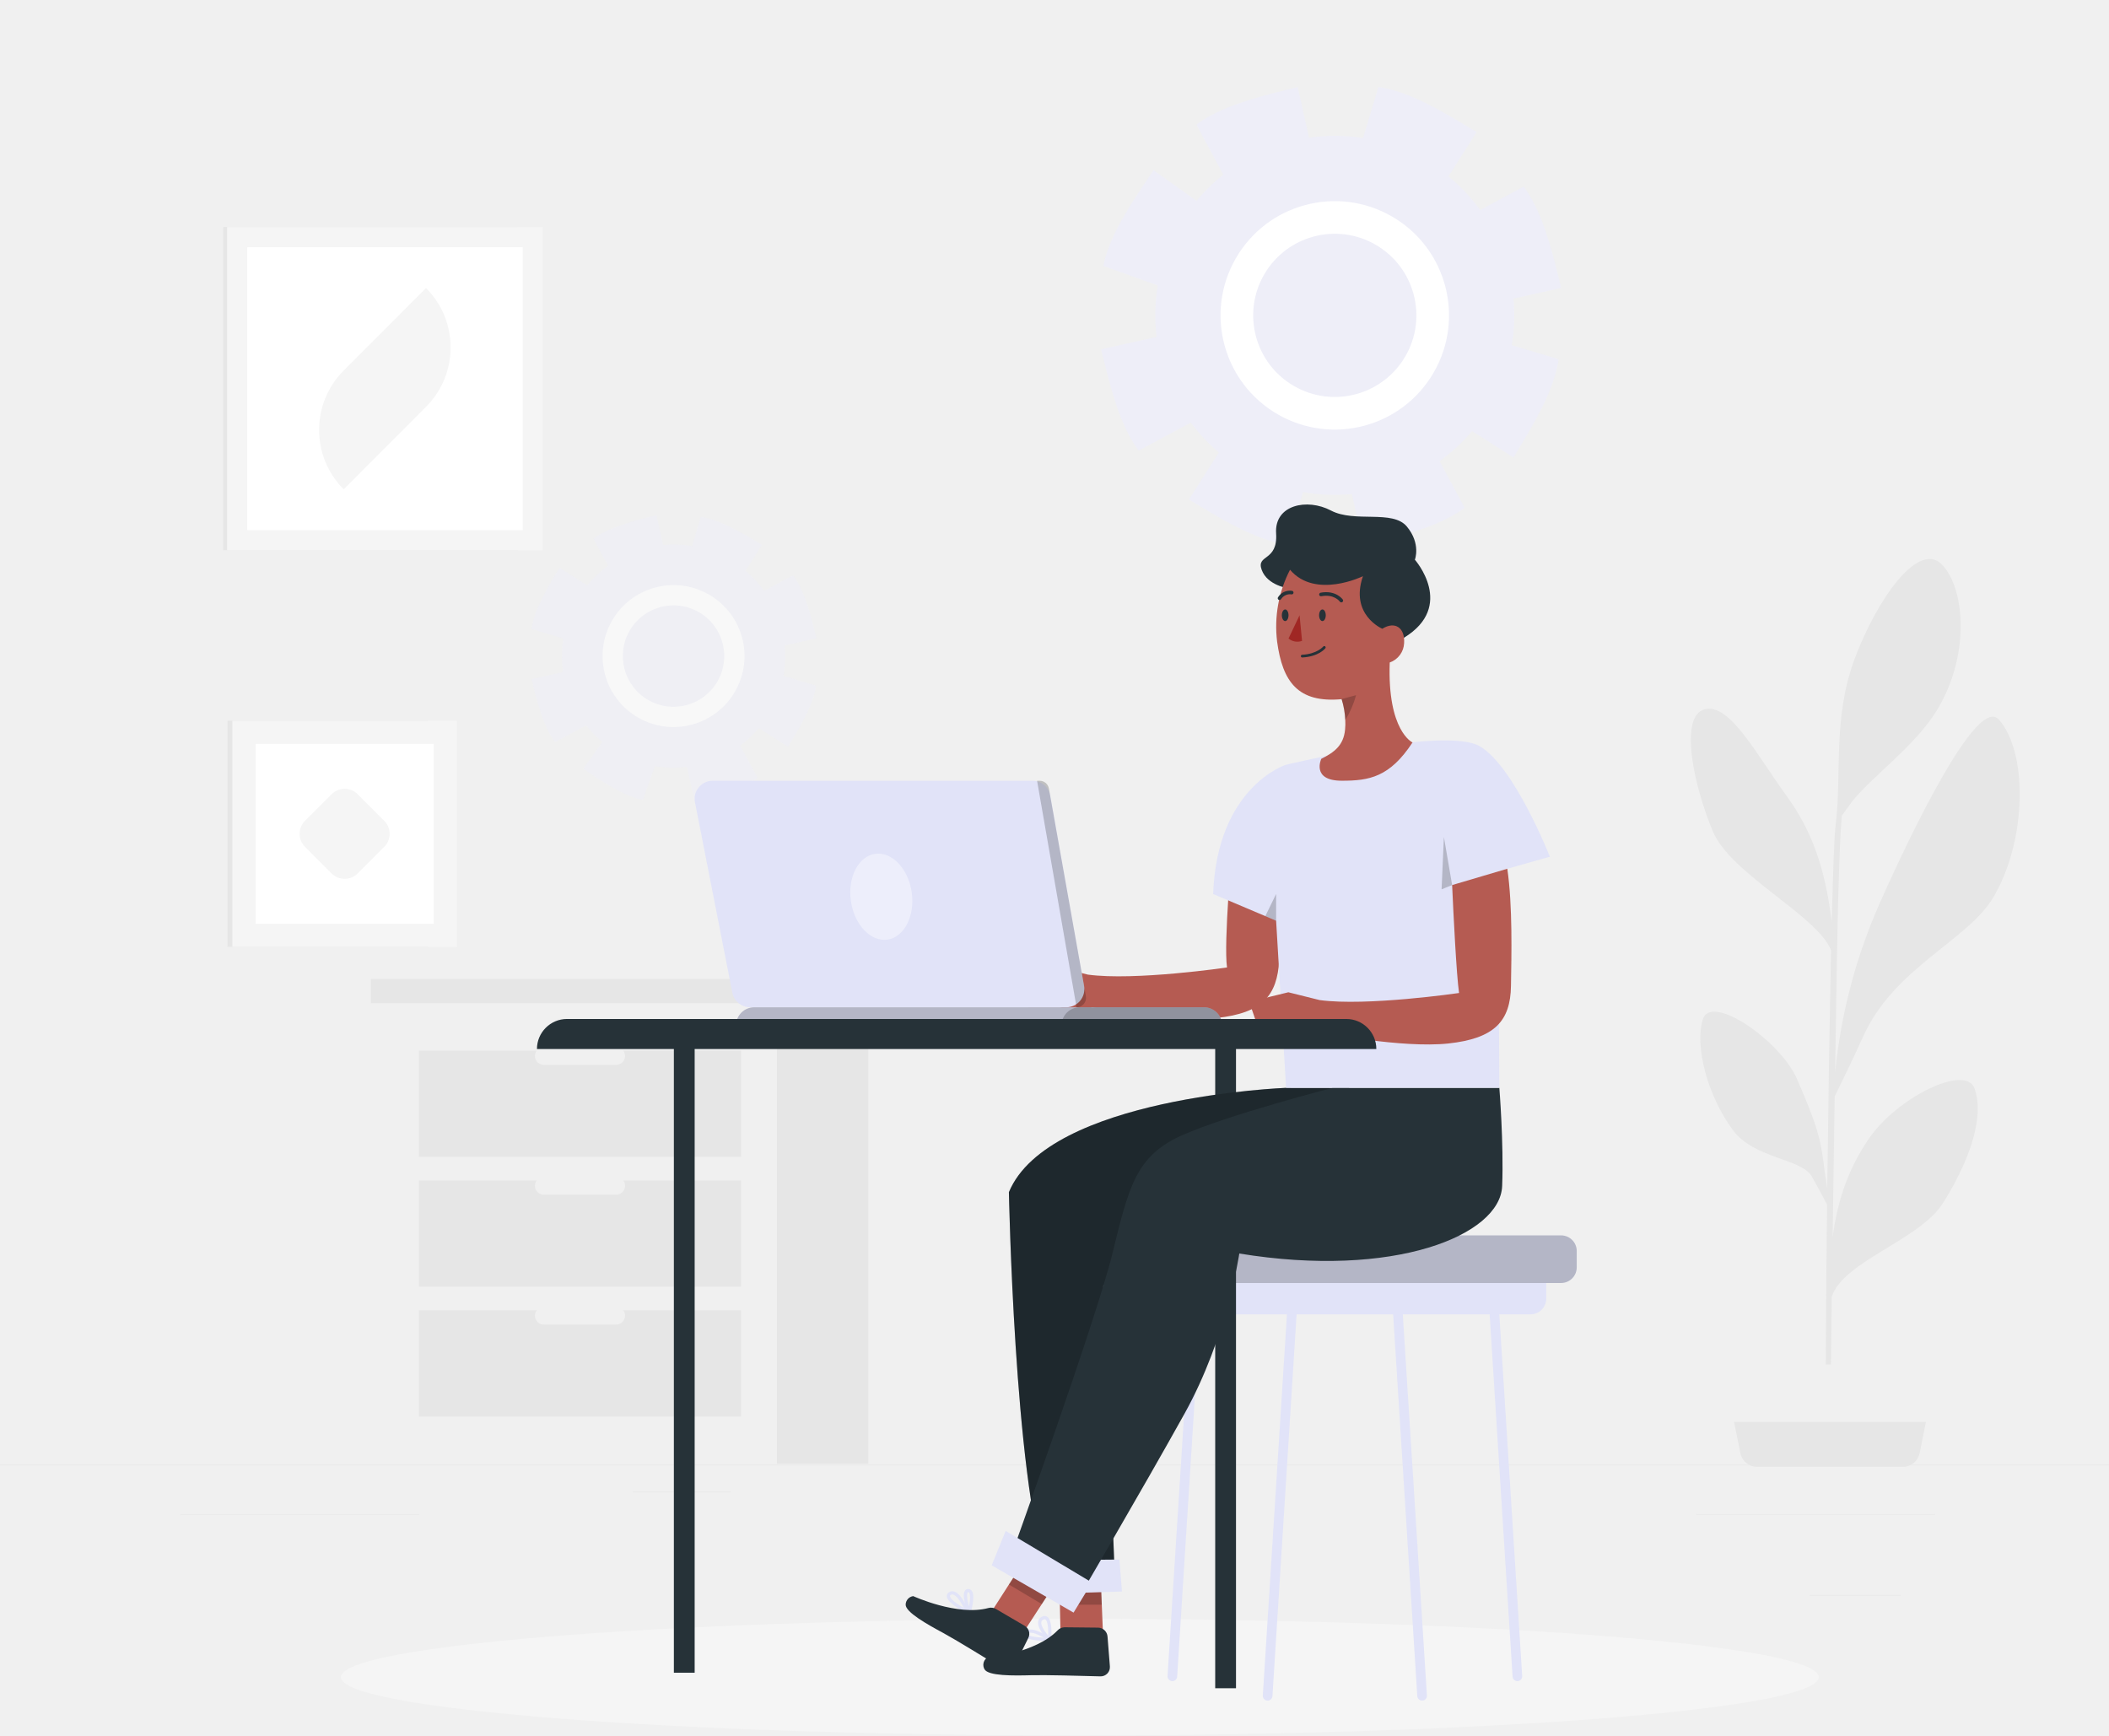
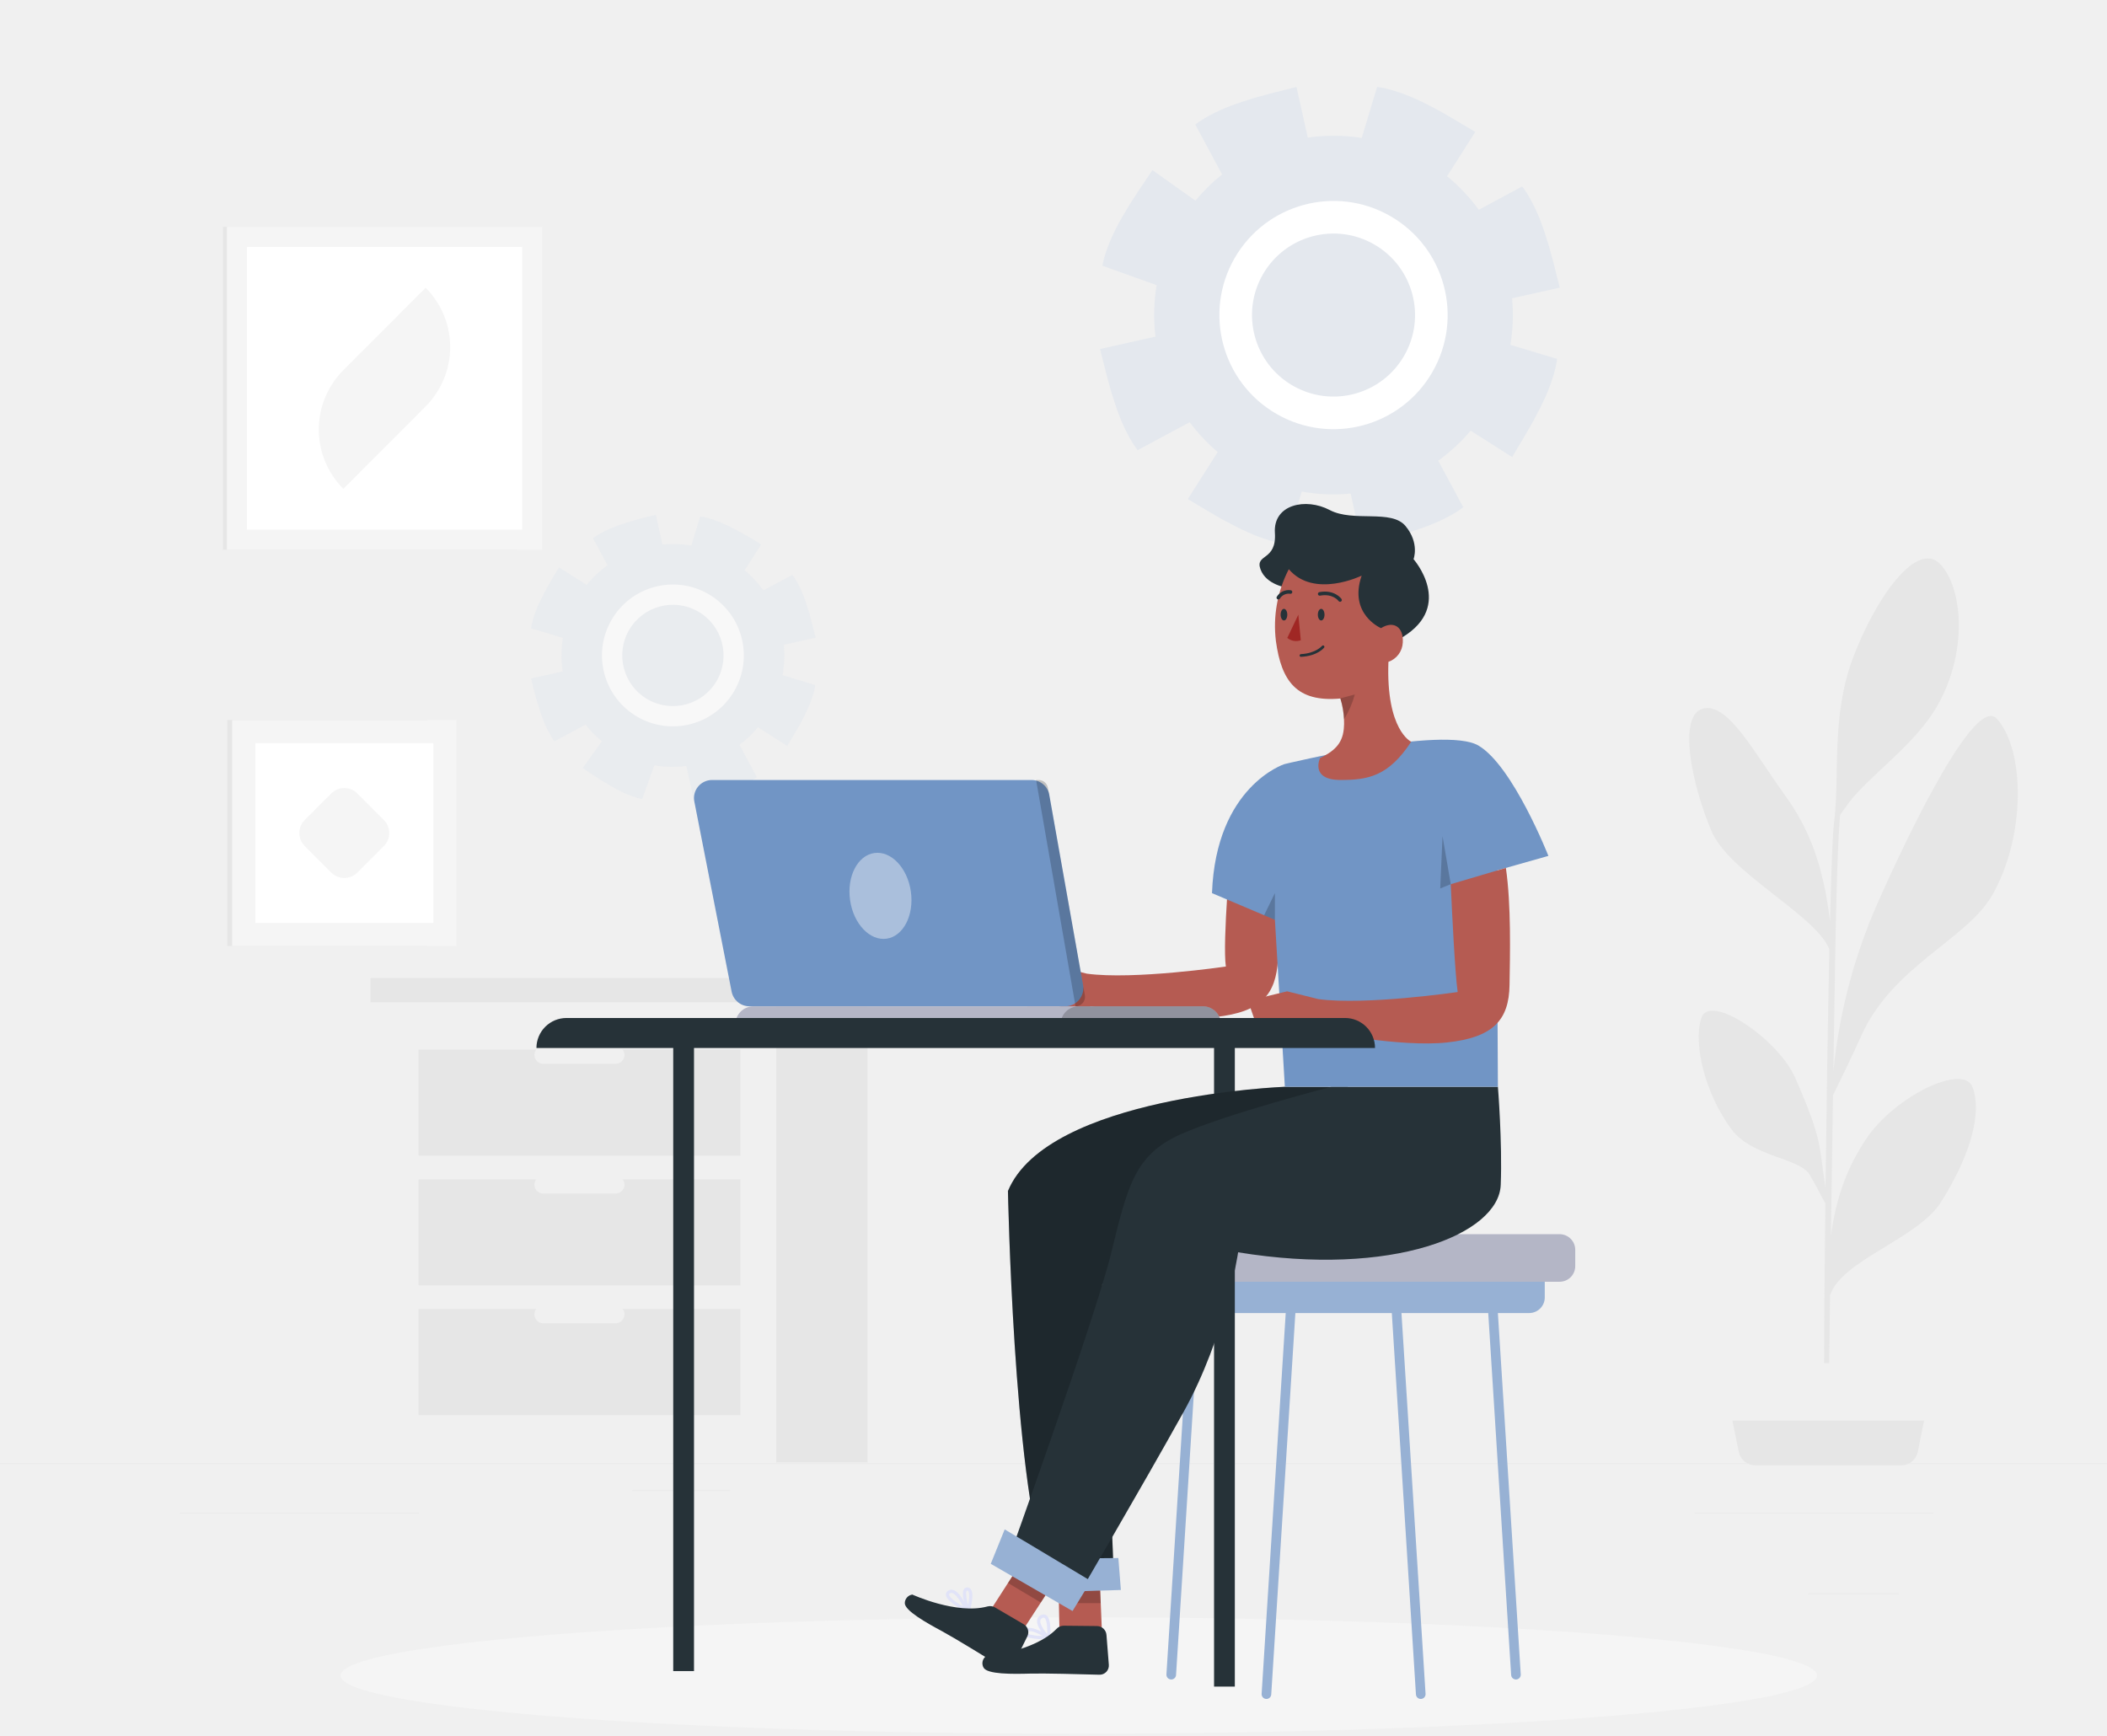
- <svg xmlns="http://www.w3.org/2000/svg" width="618" height="508.571" viewBox="0 0 618 508.571">
-   <g id="그룹_265" data-name="그룹 265" transform="translate(-2200 -3185)">
-     <g id="그룹_238" data-name="그룹 238" transform="translate(2565.915 3185) rotate(30)">
-       <g id="그룹_9" data-name="그룹 9" transform="translate(0 0)">
-         <path id="합치기_1" data-name="합치기 1" d="M58.023,135.54l.7-16.337a52.19,52.19,0,0,1-11.5-3.458l-9.112,14.727s-5.8-2-14.229-10.015c0,0-1.152-.78-10.17-10.17L25.985,99.017a52.484,52.484,0,0,1-7.247-13.235L2.107,88.791S-.291,83.144.029,71.516c0,0-.191-1.377.752-14.362l15.4,1.467a52.25,52.25,0,0,1,2.95-10.57L5,39.309s2-5.8,10.015-14.229c0,0,.778-1.15,10.169-10.169L35.481,26.12a52.519,52.519,0,0,1,13.761-7.83L45.663,3.1S51.177.4,62.807.117c0,0,1.365-.263,14.381,0l-.656,15.392A52.207,52.207,0,0,1,89.5,19.387L97.1,7.1s5.8,2,14.228,10.015c0,0,1.152.78,10.17,10.169l-10.559,9.7a52.467,52.467,0,0,1,6.405,12.072l13.92-3.278s2.692,5.514,2.98,17.144c0,0,.263,1.363,0,14.381l-14.411-.614a52.24,52.24,0,0,1-3.828,12.377l13.171,8.15s-2,5.8-10.015,14.229c0,0-.778,1.152-10.169,10.169L98.579,110.265a52.443,52.443,0,0,1-12.712,6.668l3.68,15.627s-5.512,2.691-17.142,2.98a44.01,44.01,0,0,1-4.868.117C65.406,135.657,62.362,135.628,58.023,135.54Z" transform="translate(0 0)" fill="#eeeef8" />
-         <g id="그룹_4" data-name="그룹 4" transform="translate(34.575 33.955)">
-           <circle id="타원_3" data-name="타원 3" cx="33.473" cy="33.473" r="33.473" fill="#fff" />
-           <circle id="타원_4" data-name="타원 4" cx="23.909" cy="23.909" r="23.909" transform="translate(9.564 9.564)" fill="#eeeef8" />
-         </g>
-       </g>
-     </g>
-     <g id="그룹_239" data-name="그룹 239" transform="translate(2339.939 3392.933) rotate(-60)" opacity="0.54">
-       <g id="그룹_9-2" data-name="그룹 9" transform="translate(0 0)">
-         <path id="합치기_1-2" data-name="합치기 1" d="M36.056,84.226l.432-10.152a32.431,32.431,0,0,1-7.143-2.149l-5.662,9.152s-3.606-1.241-8.842-6.224a87.973,87.973,0,0,1-6.32-6.32l7.627-7a32.614,32.614,0,0,1-4.5-8.224L1.309,55.175S-.181,51.667.018,44.441a87.972,87.972,0,0,1,.467-8.925l9.569.911a32.469,32.469,0,0,1,1.833-6.568L3.11,24.427s1.24-3.6,6.224-8.842a87.913,87.913,0,0,1,6.319-6.319l6.4,6.965A32.636,32.636,0,0,1,30.6,11.366L28.376,1.924S31.8.251,39.029.073a87.787,87.787,0,0,1,8.936,0l-.408,9.565a32.442,32.442,0,0,1,8.057,2.409L60.34,4.41s3.6,1.241,8.841,6.224a87.994,87.994,0,0,1,6.32,6.319L68.94,22.978a32.6,32.6,0,0,1,3.98,7.5l8.65-2.037s1.673,3.426,1.852,10.653a87.755,87.755,0,0,1,0,8.936l-8.955-.382a32.463,32.463,0,0,1-2.379,7.691l8.184,5.064s-1.24,3.6-6.224,8.842c0,0-.484.716-6.319,6.319L61.258,68.52a32.589,32.589,0,0,1-7.9,4.144l2.287,9.711s-3.425,1.672-10.652,1.852a27.346,27.346,0,0,1-3.025.073C40.644,84.3,38.753,84.28,36.056,84.226Z" transform="translate(0 0)" fill="#eeeef8" />
-         <g id="그룹_4-2" data-name="그룹 4" transform="translate(21.485 21.1)">
-           <circle id="타원_3-2" data-name="타원 3" cx="20.8" cy="20.8" r="20.8" fill="#fff" />
-           <circle id="타원_4-2" data-name="타원 4" cx="14.857" cy="14.857" r="14.857" transform="translate(5.943 5.943)" fill="#eeeef8" />
-         </g>
-       </g>
-     </g>
-     <g id="freepik--background-complete--inject-1--inject-82" transform="translate(2200 3209.503)">
-       <rect id="사각형_184" data-name="사각형 184" width="618" height="0.309" transform="translate(0 404.666)" fill="#ebebeb" />
-       <rect id="사각형_185" data-name="사각형 185" width="28.65" height="0.309" transform="translate(185.449 412.552)" fill="#ebebeb" />
-       <rect id="사각형_186" data-name="사각형 186" width="70.044" height="0.309" transform="translate(496.996 419.177)" fill="#ebebeb" />
-       <rect id="사각형_187" data-name="사각형 187" width="70.044" height="0.309" transform="translate(52.802 419.177)" fill="#ebebeb" />
-       <rect id="사각형_188" data-name="사각형 188" width="26.698" height="0.309" transform="translate(530.293 442.871)" fill="#ebebeb" />
-       <path id="패스_641" data-name="패스 641" d="M484.018,322.927c-2.583-7.416-22.965,2.67-31.184,14.943-5.5,8.17-8.862,16.908-10.419,28.626.185-13.4.4-27.748.606-41.307,1.669-3.374,5.475-11.186,8.232-17.3,9.146-20.616,30.9-28.28,38.415-41.307,9.888-17.057,9.789-42.63,1.409-51.85-7.231-8.071-31.419,46.165-34.138,52.221a161.569,161.569,0,0,0-13.806,51.294c.185-12.743.383-24.436.544-33.508.507-29.429,1.149-38.9,1.434-41.8,1.014-1.434,2.2-3.09,2.88-3.98,5.834-7.515,18.787-16.464,25.264-27.39,9.455-15.957,7.923-35.053,1.3-42.111-6.934-7.416-19.2,10.135-25.7,27.538s-3.708,34.077-5.55,48.538c-.383,2.88-.779,13.6-1.149,28.552-1.978-16.068-5.908-26.846-13.188-36.882-8.973-12.36-16.711-27.377-24.09-25.437s-3.411,21.84,2.472,35.844c5.2,12.434,30.9,24.831,34.608,34.83-.433,20.246-.841,45.942-1.125,69.8-2.015-12.36-.63-13.4-8.924-32.26-4.944-11.235-25.14-25.091-27.538-17.366s1.236,22.248,8.874,32.544c6.18,8.244,19.776,8.232,22.977,13.349.729,1.236,3.164,5.735,4.561,8.392-.334,29.157-.482,54.9-.309,63.691l1.323.087c-.062-2.262.1-17.106.358-36.746,3.312-10.432,25.647-16.538,32.544-27.4C481.929,345.089,487.108,331.827,484.018,322.927Z" transform="translate(94.603 -28.401)" fill="#e6e6e6" />
-       <path id="패스_642" data-name="패스 642" d="M460.826,386.558h-42.84a4.944,4.944,0,0,1-4.783-3.943L410.15,367.61h58.586L465.7,382.615A4.944,4.944,0,0,1,460.826,386.558Z" transform="translate(96.795 18.776)" fill="#e6e6e6" />
-       <path id="패스_643" data-name="패스 643" d="M470.951,375.527H409.917a2.867,2.867,0,0,1-2.868-2.546l-1.236-11.124a2.88,2.88,0,0,1,2.472-3.177h63.876a2.868,2.868,0,0,1,2.892,2.855,3.013,3.013,0,0,1,0,.334l-1.236,11.124a2.843,2.843,0,0,1-2.868,2.534Z" transform="translate(95.768 16.668)" fill="#f0f0f0" />
-       <rect id="사각형_189" data-name="사각형 189" width="86.273" height="94.727" transform="translate(65.397 42.036)" fill="#e6e6e6" />
-       <rect id="사각형_190" data-name="사각형 190" width="92.502" height="94.727" transform="translate(66.546 42.036)" fill="#f5f5f5" />
-       <rect id="사각형_191" data-name="사각형 191" width="80.711" height="82.923" transform="translate(72.442 47.932)" fill="#fff" />
-       <path id="패스_644" data-name="패스 644" d="M82.856,162.452h0a24.621,24.621,0,0,1,0-34.806h0l24.127-24.176h0a24.621,24.621,0,0,1,0,34.806Z" transform="translate(17.854 -43.561)" fill="#f5f5f5" />
-       <rect id="사각형_192" data-name="사각형 192" width="58.722" height="66.274" transform="translate(66.67 186.71)" fill="#e6e6e6" />
-       <rect id="사각형_193" data-name="사각형 193" width="65.78" height="66.274" transform="translate(68.104 186.71)" fill="#f5f5f5" />
-       <rect id="사각형_194" data-name="사각형 194" width="52.209" height="52.715" transform="translate(74.902 193.496)" fill="#fff" />
-       <rect id="사각형_195" data-name="사각형 195" width="21.815" height="21.815" rx="5.4" transform="translate(85.559 219.852) rotate(-45)" fill="#f5f5f5" />
-     </g>
-     <rect id="사각형_196" data-name="사각형 196" width="26.759" height="134.984" transform="translate(2427.684 3479.001)" fill="#e6e6e6" />
-     <rect id="사각형_197" data-name="사각형 197" width="115.455" height="134.984" transform="translate(2312.229 3479.013)" fill="#f0f0f0" />
-     <rect id="사각형_198" data-name="사각형 198" width="94.418" height="31.11" transform="translate(2322.747 3530.938)" fill="#e6e6e6" />
-     <rect id="사각형_199" data-name="사각형 199" width="94.418" height="31.11" transform="translate(2322.747 3568.994)" fill="#e6e6e6" />
-     <path id="패스_645" data-name="패스 645" d="M129.416,319.436h21.21a2.633,2.633,0,0,0,2.608-2.608h0a2.62,2.62,0,0,0-2.608-2.608h-21.21a2.608,2.608,0,0,0-2.6,2.608h0a2.608,2.608,0,0,0,2.6,2.608Z" transform="translate(2229.929 3215.679)" fill="#f0f0f0" />
-     <rect id="사각형_200" data-name="사각형 200" width="94.418" height="31.11" transform="translate(2322.747 3492.894)" fill="#e6e6e6" />
-     <path id="패스_646" data-name="패스 646" d="M129.416,288.646h21.21a2.62,2.62,0,0,0,2.608-2.608h0a2.633,2.633,0,0,0-2.608-2.608h-21.21a2.608,2.608,0,0,0-2.6,2.608h0A2.608,2.608,0,0,0,129.416,288.646Z" transform="translate(2229.929 3208.413)" fill="#f0f0f0" />
-     <path id="패스_647" data-name="패스 647" d="M129.416,350.226h21.21a2.62,2.62,0,0,0,2.608-2.62h0a2.608,2.608,0,0,0-2.608-2.6h-21.21a2.6,2.6,0,0,0-2.6,2.6h0A2.608,2.608,0,0,0,129.416,350.226Z" transform="translate(2229.929 3222.946)" fill="#f0f0f0" />
-     <rect id="사각형_201" data-name="사각형 201" width="119.027" height="7.095" transform="translate(2308.657 3471.906)" fill="#e6e6e6" />
-     <rect id="사각형_202" data-name="사각형 202" width="30.492" height="7.095" transform="translate(2427.684 3471.918)" fill="#e0e0e0" />
-     <g id="freepik--Shadow--inject-82" transform="translate(2299.906 3659.407)">
-       <ellipse id="타원_152" data-name="타원 152" cx="216.51" cy="17.082" rx="216.51" ry="17.082" fill="#f5f5f5" />
-     </g>
-     <rect id="사각형_203" data-name="사각형 203" width="6.093" height="190.431" transform="translate(2403.557 3675.191) rotate(180)" fill="#263238" />
-     <path id="패스_662" data-name="패스 662" d="M4.586,0H105.221V13.954H4.586A4.586,4.586,0,0,1,0,9.369V4.586A4.586,4.586,0,0,1,4.586,0Z" transform="translate(2653.093 3570.168) rotate(180)" fill="#e1e3f8" />
-     <line id="선_111" data-name="선 111" x1="7.292" y1="115.257" transform="translate(2637.346 3560.985)" fill="none" stroke="#e1e3f8" stroke-linecap="round" stroke-linejoin="round" stroke-width="2.826" />
-     <line id="선_112" data-name="선 112" x1="7.292" y1="115.257" transform="translate(2609.425 3566.695)" fill="none" stroke="#e1e3f8" stroke-linecap="round" stroke-linejoin="round" stroke-width="2.826" />
-     <line id="선_113" data-name="선 113" y1="115.257" x2="7.292" transform="translate(2543.534 3560.985)" fill="none" stroke="#e1e3f8" stroke-linecap="round" stroke-linejoin="round" stroke-width="2.826" />
-     <line id="선_114" data-name="선 114" y1="115.257" x2="7.292" transform="translate(2571.455 3566.695)" fill="none" stroke="#e1e3f8" stroke-linecap="round" stroke-linejoin="round" stroke-width="2.826" />
-     <path id="패스_663" data-name="패스 663" d="M4.586,0H105.221V13.954H4.586A4.586,4.586,0,0,1,0,9.369V4.586A4.586,4.586,0,0,1,4.586,0Z" transform="translate(2662.029 3560.985) rotate(180)" fill="#e1e3f8" />
-     <path id="패스_664" data-name="패스 664" d="M4.586,0H105.221V13.954H4.586A4.586,4.586,0,0,1,0,9.369V4.586A4.586,4.586,0,0,1,4.586,0Z" transform="translate(2662.029 3560.985) rotate(180)" opacity="0.2" />
-     <rect id="사각형_204" data-name="사각형 204" width="6.093" height="190.431" transform="translate(2562.185 3679.74) rotate(180)" fill="#263238" />
-     <path id="패스_665" data-name="패스 665" d="M320.408,293.1s-69.649,2.62-81.218,30.579c0,0,1.607,83.269,10.926,110.6l19.937-2.262-3.189-80.946,72.046-57.944Z" transform="translate(2256.449 3210.695)" fill="#263238" />
-     <path id="패스_666" data-name="패스 666" d="M320.408,293.1s-69.649,2.62-81.218,30.579c0,0,1.607,83.269,10.926,110.6l19.937-2.262-3.189-80.946,72.046-57.944Z" transform="translate(2256.449 3210.695)" opacity="0.2" />
-     <path id="패스_667" data-name="패스 667" d="M263.923,425.175H251.477l-.173-8.294-.124-6.5,12.162.742.235,5.76Z" transform="translate(2259.278 3238.373)" fill="#b55b52" />
-     <path id="패스_668" data-name="패스 668" d="M263.577,416.881H251.3l-.124-6.5,12.162.742Z" transform="translate(2259.278 3238.373)" opacity="0.2" />
-     <path id="패스_669" data-name="패스 669" d="M272.006,414.309l-26.648.8-4.857-9.888,30.764-.284Z" transform="translate(2256.758 3237.089)" fill="#e1e3f8" />
-     <path id="패스_670" data-name="패스 670" d="M249.4,425.09s.643-7.3-1.9-6.291S247.791,423.545,249.4,425.09Z" transform="translate(2258.168 3240.337)" fill="none" stroke="#e1e3f8" stroke-miterlimit="10" stroke-width="0.942" />
-     <path id="패스_671" data-name="패스 671" d="M250.183,424.335s-5.475-3.832-6.872-1.879S250.183,424.335,250.183,424.335Z" transform="translate(2257.384 3241.092)" fill="none" stroke="#e1e3f8" stroke-miterlimit="10" stroke-width="0.942" />
-     <path id="패스_672" data-name="패스 672" d="M256.886,421l9.888.1a2.818,2.818,0,0,1,2.744,2.6l.692,8.738a2.707,2.707,0,0,1-2.756,2.942c-5.352-.161-16.365-.445-20.27-.334-5.228.148-12.657.235-13.72-1.755a2.583,2.583,0,0,1,.63-3.288s14.251-1.323,20.8-8.1a2.806,2.806,0,0,1,1.99-.9Z" transform="translate(2255.018 3240.88)" fill="#263238" />
-     <path id="패스_673" data-name="패스 673" d="M382.895,293.1s1.323,16.229.828,28.774c-.569,14.461-31.7,27.192-77.028,19.776,0,0-3.535,24.436-16.068,46.968s-32.136,55.941-32.136,55.941L239.21,432.014s25.387-70.452,30.22-90.006,6.749-28.935,20.567-35.041S334.036,293.1,334.036,293.1Z" transform="translate(2256.454 3210.695)" fill="#263238" />
-     <path id="패스_674" data-name="패스 674" d="M252.08,413.665l-2.287,3.51-5.031,7.75L235.11,419.3l5.055-7.861,1.965-3.041Z" transform="translate(2255.486 3237.906)" fill="#b55b52" />
-     <path id="패스_675" data-name="패스 675" d="M251.115,413.665l-2.287,3.51-9.628-5.735,1.965-3.041Z" transform="translate(2256.451 3237.906)" opacity="0.2" />
-     <path id="패스_676" data-name="패스 676" d="M264.477,413.269,239.2,398.14l-4.091,10.1L259.1,422.094Z" transform="translate(2255.486 3235.485)" fill="#e1e3f8" />
-     <path id="패스_677" data-name="패스 677" d="M229.967,418.752s1.842-6.328-.222-6.452S229.967,418.752,229.967,418.752Z" transform="translate(2254.016 3238.826)" fill="none" stroke="#e1e3f8" stroke-miterlimit="10" stroke-width="0.942" />
-     <path id="패스_678" data-name="패스 678" d="M230.438,418.392s-2.855-6.872-5.154-5.34S230.438,418.392,230.438,418.392Z" transform="translate(2253.063 3238.951)" fill="none" stroke="#e1e3f8" stroke-miterlimit="10" stroke-width="0.942" />
-     <path id="패스_679" data-name="패스 679" d="M241.173,417.38l8.43,4.944a2.707,2.707,0,0,1,1.051,3.547l-3.819,7.75a2.732,2.732,0,0,1-3.869,1.112c-4.536-2.793-13.893-8.516-17.3-10.358-4.6-2.472-11.037-6.081-10.951-8.294a2.571,2.571,0,0,1,2.212-2.472s12.953,5.958,22.038,3.486a2.88,2.88,0,0,1,2.212.284Z" transform="translate(2250.671 3239.135)" fill="#263238" />
-     <path id="패스_680" data-name="패스 680" d="M304.187,236.36s-2.6,28.354-1.557,35.646c0,0-27.093,3.968-40.788,2.089l-9.171-2.3L241.2,274.6l3.127,9.085H253.5s6.674,1.879,9.591,0c0,0,22.928,4.586,36.474,3.127s17.749-6.613,18.355-16.884c.569-9.888,7.082-31.914,1.879-36.919Z" transform="translate(2256.923 3196.514)" fill="#b55b52" />
-     <path id="패스_681" data-name="패스 681" d="M386.28,244.808s-10.395-26.4-20.505-32.358-56.93,5.438-56.93,5.438-20.085,6.464-21.234,37.846l18.453,7.824,2.917,48.983h62.492l-.334-63.444Z" transform="translate(2267.876 3191.255)" fill="#e1e3f8" />
-     <path id="패스_682" data-name="패스 682" d="M307.034,179.349s-6.18-.779-7.861-5.414,4.771-2.3,4.227-10.679,9.085-10.382,16.068-6.7,18.07-.334,22.248,4.7,2.348,9.715,2.348,9.715,12.014,13.6-3.214,22.878S307.034,179.349,307.034,179.349Z" transform="translate(2270.539 3178.054)" fill="#263238" />
-     <path id="패스_683" data-name="패스 683" d="M342.507,220.874c-6.674,10.172-12.681,11.223-20.728,11.211-9.035,0-6.007-6.415-6.007-6.415,3.782-1.891,6.538-3.918,6.971-8.578a18.385,18.385,0,0,0,.062-2.719,24.151,24.151,0,0,0-1.075-6.18c-12.793,1.162-17.3-5.08-18.9-16.859a36.252,36.252,0,0,1,3.782-21.074c7.416,8.726,21.37,1.891,21.37,1.891-3.918,11.334,5.673,15.4,5.673,15.4,3.708-2.324,6.674-.3,6.39,4.215a6.3,6.3,0,0,1-4.215,5.673C335.1,217.525,342.507,220.874,342.507,220.874Z" transform="translate(2271.404 3181.705)" fill="#b55b52" />
-     <path id="패스_684" data-name="패스 684" d="M308.766,191.7a.4.4,0,0,1-.025-.791c4.474-.235,6.18-2.385,6.242-2.41a.383.383,0,0,1,.544-.062.4.4,0,0,1,.074.556c-.074.1-1.953,2.472-6.81,2.707Z" transform="translate(2272.775 3185.974)" fill="#263238" />
-     <path id="패스_685" data-name="패스 685" d="M309.448,188.553l-.729-7.5-3.238,6.823a4.054,4.054,0,0,0,3.968.68Z" transform="translate(2272.093 3184.251)" fill="#a02724" />
-     <path id="패스_686" data-name="패스 686" d="M312.73,181.376c0,.939.433,1.706.977,1.706s.976-.766.976-1.706-.433-1.706-.976-1.706S312.73,180.436,312.73,181.376Z" transform="translate(2273.804 3183.926)" fill="#263238" />
-     <ellipse id="타원_153" data-name="타원 153" cx="0.976" cy="1.706" rx="0.976" ry="1.706" transform="translate(2575.62 3363.596)" fill="#263238" />
-     <path id="패스_687" data-name="패스 687" d="M319.24,178.572a.507.507,0,0,1-.433-.222c-.062-.1-1.681-2.274-5.438-1.582a.519.519,0,0,1-.618-.42.544.544,0,0,1,.42-.618c4.45-.816,6.415,1.891,6.5,2.015a.531.531,0,0,1-.433.828Z" transform="translate(2273.808 3182.959)" fill="#263238" />
-     <path id="패스_688" data-name="패스 688" d="M303.451,177.966a.568.568,0,0,1-.247-.062.519.519,0,0,1-.223-.7,4.091,4.091,0,0,1,4.116-1.94.519.519,0,0,1,.445.593.507.507,0,0,1-.581.445,3.065,3.065,0,0,0-3.041,1.384.556.556,0,0,1-.47.284Z" transform="translate(2271.49 3182.874)" fill="#263238" />
-     <path id="패스_689" data-name="패스 689" d="M303.784,188.013a5.846,5.846,0,1,1,4.142-1.708,5.846,5.846,0,0,1-4.142,1.708Zm0-10.914a5.037,5.037,0,1,1,0,.062Z" transform="translate(2270.316 3183.135)" fill="none" />
-     <path id="패스_690" data-name="패스 690" d="M315.116,188.013a5.846,5.846,0,1,1,5.846-5.846,5.846,5.846,0,0,1-5.846,5.846Zm0-10.914a5.037,5.037,0,1,1,0,.062Z" transform="translate(2272.988 3183.135)" fill="none" />
-     <line id="선_115" data-name="선 115" x2="2.25" transform="translate(2579.959 3365.301)" fill="none" />
-     <line id="선_116" data-name="선 116" x2="10.963" y2="2.633" transform="translate(2593.53 3366.377)" fill="none" />
-     <path id="패스_691" data-name="패스 691" d="M322.309,200a27.931,27.931,0,0,1-3.164,7.3,24.155,24.155,0,0,0-1.075-6.18Z" transform="translate(2275.064 3188.724)" opacity="0.2" />
-     <path id="패스_692" data-name="패스 692" d="M303.144,254.964V247.14l-3.164,6.489Z" transform="translate(2270.795 3199.849)" opacity="0.2" />
-     <path id="패스_693" data-name="패스 693" d="M344.86,247.708l-2.41-14.078-.68,15.326Z" transform="translate(2280.658 3196.66)" opacity="0.2" />
-     <path id="패스_694" data-name="패스 694" d="M372.864,275.474c-.148,10.3-4.783,15.425-18.342,16.884s-36.474-3.127-36.474-3.127c-2.917,1.879-9.591,0-9.591,0h-9.171l-3.115-9.085,11.458-2.793,9.171,2.287c13.757,1.879,40.85-2.076,40.85-2.076-.779-5.463-1.656-23.3-2.027-31.629l16.167-4.783C373.383,252.089,373,266.6,372.864,275.474Z" transform="translate(2269.896 3198.435)" fill="#b55b52" />
-     <path id="패스_695" data-name="패스 695" d="M164.79,226.631l10.939,55.756a5.34,5.34,0,0,0,5.228,4.289H273.57a5.315,5.315,0,0,0,5.228-6.254l-9.888-55.756a5.3,5.3,0,0,0-5.228-4.375H170.018a5.3,5.3,0,0,0-5.228,6.341Z" transform="translate(2238.866 3193.512)" fill="#e1e3f8" />
-     <path id="패스_696" data-name="패스 696" d="M245.87,220.29l11.569,66.386h0a2.769,2.769,0,0,0,2.732-3.263l-10.84-60.848a2.756,2.756,0,0,0-2.732-2.274Z" transform="translate(2258.025 3193.512)" opacity="0.2" />
-     <path id="패스_697" data-name="패스 697" d="M174.5,279.327H316.937A5.315,5.315,0,0,0,311.609,274H179.852A5.34,5.34,0,0,0,174.5,279.327Z" transform="translate(2241.182 3206.188)" fill="#e1e3f8" />
-     <path id="패스_698" data-name="패스 698" d="M251.67,279.327h47.054A5.315,5.315,0,0,0,293.4,274H257.022A5.34,5.34,0,0,0,251.67,279.327Z" transform="translate(2259.394 3206.188)" opacity="0.2" />
-     <path id="패스_699" data-name="패스 699" d="M201.765,251.476c1,6.934,5.8,11.989,10.716,11.285s8.1-6.909,7.107-13.843-5.8-11.989-10.716-11.285S200.764,244.529,201.765,251.476Z" transform="translate(2247.573 3197.589)" fill="#fff" opacity="0.4" />
-     <path id="패스_700" data-name="패스 700" d="M174.5,279.327H316.937A5.315,5.315,0,0,0,311.609,274H179.852A5.34,5.34,0,0,0,174.5,279.327Z" transform="translate(2241.182 3206.188)" opacity="0.2" />
-     <path id="패스_701" data-name="패스 701" d="M127.3,285.57H373.264a8.8,8.8,0,0,0-8.8-8.8H136.113a8.813,8.813,0,0,0-8.813,8.8Z" transform="translate(2230.043 3206.841)" fill="#263238" />
+ <svg xmlns="http://www.w3.org/2000/svg" width="618" height="509" viewBox="0 0 618 509" fill="none">
+   <path d="M348.395 146.393L357.17 132.594C354.099 130.006 351.337 127.072 348.939 123.85L333.685 132.048C333.685 132.048 329.662 127.416 326.369 116.26C326.369 116.26 325.762 115.008 322.647 102.367L338.911 98.744C338.297 93.725 338.412 88.644 339.252 83.659L323.345 77.949C323.345 77.949 324.091 71.859 330.183 61.949C330.183 61.949 330.706 60.661 338.015 49.887L350.618 58.858C352.955 56.03 355.582 53.456 358.458 51.179L350.591 36.543C350.591 36.543 355.223 32.52 366.379 29.227C366.379 29.227 367.628 28.621 380.27 25.505L383.583 40.361C388.835 39.594 394.173 39.628 399.415 40.461L403.911 25.516C403.911 25.516 410.036 25.935 420.249 31.505C420.249 31.505 421.563 31.96 432.704 38.695L424.44 51.697C427.951 54.561 431.074 57.87 433.731 61.54L446.457 54.699C446.457 54.699 450.479 59.331 453.771 70.486C453.771 70.486 454.378 71.738 457.494 84.378L443.499 87.499C443.933 92.053 443.768 96.644 443.01 101.156L456.704 105.277C456.704 105.277 456.279 111.398 450.713 121.614C450.713 121.614 450.259 122.926 443.523 134.068L431.349 126.331C428.559 129.649 425.367 132.607 421.846 135.136L429.177 148.78C429.177 148.78 424.545 152.803 413.389 156.095C413.389 156.095 412.14 156.703 399.498 159.817L396.155 144.782C391.37 145.246 386.544 145.051 381.812 144.201L377.185 159.574C377.185 159.574 371.066 159.148 360.85 153.584C359.383 152.886 357.956 152.107 356.576 151.251C354.73 150.186 352.109 148.638 348.395 146.393Z" fill="#E4E8EE" />
+   <path d="M374.396 121.407C390.406 130.65 410.878 125.165 420.121 109.155C429.365 93.145 423.879 72.673 407.869 63.43C391.859 54.187 371.388 59.672 362.144 75.682C352.901 91.692 358.386 112.163 374.396 121.407Z" fill="white" />
+   <path d="M379.179 113.124C390.614 119.726 405.237 115.808 411.839 104.373C418.441 92.937 414.523 78.315 403.088 71.712C391.652 65.11 377.03 69.028 370.427 80.464C363.825 91.899 367.743 106.522 379.179 113.124Z" fill="#E4E8EE" />
+   <g opacity="0.54">
+     <path d="M230.909 218.821L222.333 213.371C220.725 215.278 218.902 216.993 216.9 218.482L221.995 227.962C221.995 227.962 219.117 230.464 212.184 232.507C209.347 233.424 206.466 234.196 203.551 234.82L201.302 224.715C198.184 225.095 195.027 225.023 191.93 224.5L188.376 234.387C188.376 234.387 184.593 233.923 178.435 230.138C175.855 228.644 173.354 227.019 170.939 225.271L176.512 217.44C174.755 215.988 173.156 214.355 171.741 212.568L162.648 217.453C162.648 217.453 160.15 214.58 158.103 207.642C157.186 204.806 156.414 201.925 155.79 199.01L165.022 196.95C164.545 193.688 164.565 190.372 165.082 187.116L155.793 184.321C155.793 184.321 156.056 180.519 159.517 174.17C160.873 171.516 162.365 168.933 163.985 166.431L172.064 171.567C173.843 169.385 175.899 167.444 178.179 165.794L173.928 157.882C173.928 157.882 176.803 155.385 183.739 153.338C186.575 152.421 189.456 151.648 192.371 151.024L194.308 159.718C197.138 159.449 199.99 159.551 202.794 160.022L205.354 151.512C205.354 151.512 209.158 151.776 215.506 155.235C218.16 156.592 220.743 158.083 223.245 159.703L218.437 167.267C220.498 169.001 222.336 170.985 223.908 173.173L232.385 168.617C232.385 168.617 234.883 171.491 236.931 178.428C236.931 178.428 237.309 179.205 239.244 187.06L229.908 189.142C230.197 192.116 230.075 195.115 229.547 198.056L239.1 200.931C239.1 200.931 238.836 204.733 235.378 211.082C234.944 211.993 234.46 212.88 233.929 213.738C233.267 214.884 232.304 216.512 230.909 218.821Z" fill="#E4E8EE" />
+     <path d="M215.381 202.664C221.125 192.715 217.716 179.994 207.767 174.25C197.819 168.507 185.098 171.915 179.354 181.864C173.61 191.812 177.019 204.533 186.967 210.277C196.916 216.021 209.637 212.612 215.381 202.664Z" fill="white" />
+     <path d="M210.234 199.693C214.336 192.587 211.902 183.5 204.796 179.398C197.69 175.295 188.603 177.73 184.501 184.836C180.398 191.942 182.833 201.028 189.939 205.131C197.045 209.233 206.131 206.799 210.234 199.693Z" fill="#E4E8EE" />
  </g>
+   <path d="M618 429.169H0V429.478H618V429.169Z" fill="#EBEBEB" />
+   <path d="M214.099 437.055H185.449V437.364H214.099V437.055Z" fill="#EBEBEB" />
+   <path d="M567.04 443.68H496.996V443.989H567.04V443.68Z" fill="#EBEBEB" />
+   <path d="M122.846 443.68H52.802V443.989H122.846V443.68Z" fill="#EBEBEB" />
+   <path d="M556.991 467.374H530.293V467.683H556.991V467.374Z" fill="#EBEBEB" />
+   <path d="M578.621 319.029C576.038 311.613 555.656 321.699 547.437 333.972C541.937 342.142 538.575 350.88 537.018 362.598C537.203 349.198 537.418 334.85 537.624 321.291C539.293 317.917 543.099 310.105 545.856 303.991C555.002 283.375 576.756 275.711 584.271 262.684C594.159 245.627 594.06 220.054 585.68 210.834C578.449 202.763 554.261 256.999 551.542 263.055C544.142 279.274 539.477 296.606 537.736 314.349C537.921 301.606 538.119 289.913 538.28 280.841C538.787 251.412 539.429 241.941 539.714 239.041C540.728 237.607 541.914 235.951 542.594 235.061C548.428 227.546 561.381 218.597 567.858 207.671C577.313 191.714 575.781 172.618 569.158 165.56C562.224 158.144 549.958 175.695 543.458 193.098C536.958 210.501 539.75 227.175 537.908 241.636C537.525 244.516 537.129 255.236 536.759 270.188C534.781 254.12 530.851 243.342 523.571 233.306C514.598 220.946 506.86 205.929 499.481 207.869C492.102 209.809 496.07 229.709 501.953 243.713C507.153 256.147 532.853 268.544 536.561 278.543C536.128 298.789 535.72 324.485 535.436 348.343C533.421 335.983 534.806 334.943 526.512 316.083C521.568 304.848 501.372 290.992 498.974 298.717C496.576 306.442 500.21 320.965 507.848 331.261C514.028 339.505 527.624 339.493 530.825 344.61C531.554 345.846 533.989 350.345 535.386 353.002C535.052 382.159 534.904 407.902 535.077 416.693L536.4 416.78C536.338 414.518 536.5 399.674 536.758 380.034C540.07 369.602 562.405 363.496 569.302 352.634C576.532 341.191 581.711 327.929 578.621 319.029Z" fill="#E6E6E6" />
+   <path d="M557.621 429.837H514.781C513.654 429.823 512.565 429.425 511.695 428.708C510.825 427.991 510.227 426.998 509.998 425.894L506.945 410.889H565.531L562.495 425.894C562.264 427.013 561.652 428.018 560.763 428.737C559.875 429.455 558.764 429.844 557.621 429.837Z" fill="#E6E6E6" />
+   <path d="M566.719 416.698H505.685C504.977 416.702 504.292 416.445 503.762 415.975C503.233 415.505 502.896 414.855 502.817 414.152L501.581 403.028C501.496 402.28 501.708 401.529 502.17 400.936C502.631 400.342 503.307 399.952 504.053 399.851H567.929C568.306 399.848 568.681 399.919 569.031 400.061C569.381 400.203 569.699 400.412 569.968 400.678C570.236 400.943 570.45 401.259 570.596 401.607C570.743 401.955 570.819 402.328 570.821 402.706C570.827 402.817 570.827 402.928 570.821 403.04L569.585 414.164C569.508 414.867 569.171 415.517 568.641 415.986C568.111 416.454 567.424 416.708 566.717 416.698H566.719Z" fill="#F0F0F0" />
+   <path d="M151.67 66.539H65.397V161.266H151.67V66.539Z" fill="#E6E6E6" />
+   <path d="M159.048 66.539H66.546V161.266H159.048V66.539Z" fill="#F5F5F5" />
+   <path d="M153.153 72.436H72.442V155.359H153.153V72.436Z" fill="white" />
+   <path d="M100.71 143.394C96.096 138.777 93.505 132.518 93.505 125.991C93.505 119.464 96.096 113.205 100.71 108.588L124.837 84.412C129.45 89.029 132.041 95.288 132.041 101.815C132.041 108.342 129.45 114.601 124.837 119.218L100.71 143.394Z" fill="#F5F5F5" />
+   <path d="M125.392 211.213H66.67V277.487H125.392V211.213Z" fill="#E6E6E6" />
+   <path d="M133.884 211.213H68.103V277.487H133.884V211.213Z" fill="#F5F5F5" />
+   <path d="M127.111 217.999H74.902V270.714H127.111V217.999Z" fill="white" />
+   <path d="M97.166 232.748L89.377 240.537C87.268 242.646 87.268 246.065 89.377 248.174L97.166 255.963C99.275 258.071 102.694 258.071 104.803 255.963L112.591 248.174C114.7 246.065 114.7 242.646 112.591 240.537L104.803 232.748C102.694 230.639 99.275 230.639 97.166 232.748Z" fill="#F5F5F5" />
+   <path d="M254.443 294.001H227.684V428.985H254.443V294.001Z" fill="#E6E6E6" />
+   <path d="M227.684 294.013H112.229V428.997H227.684V294.013Z" fill="#F0F0F0" />
+   <path d="M217.165 345.938H122.747V377.048H217.165V345.938Z" fill="#E6E6E6" />
+   <path d="M217.165 383.994H122.747V415.104H217.165V383.994Z" fill="#E6E6E6" />
+   <path d="M159.345 350.114H180.555C181.245 350.108 181.904 349.831 182.392 349.343C182.88 348.856 183.157 348.196 183.163 347.506C183.16 346.816 182.884 346.154 182.396 345.666C181.907 345.177 181.246 344.902 180.555 344.898H159.345C158.655 344.901 157.994 345.176 157.506 345.665C157.019 346.154 156.745 346.816 156.745 347.506C156.745 348.197 157.019 348.859 157.506 349.348C157.994 349.837 158.655 350.112 159.345 350.114Z" fill="#F0F0F0" />
+   <path d="M217.165 307.895H122.747V339.005H217.165V307.895Z" fill="#E6E6E6" />
+   <path d="M159.345 312.059H180.555C181.246 312.056 181.907 311.78 182.396 311.291C182.884 310.803 183.16 310.141 183.163 309.451C183.157 308.761 182.88 308.102 182.392 307.614C181.904 307.126 181.245 306.849 180.555 306.843H159.345C158.655 306.845 157.994 307.121 157.506 307.609C157.019 308.098 156.745 308.76 156.745 309.451C156.745 310.141 157.019 310.803 157.506 311.292C157.994 311.781 158.655 312.057 159.345 312.059Z" fill="#F0F0F0" />
+   <path d="M159.345 388.172H180.555C181.248 388.169 181.911 387.892 182.4 387.401C182.889 386.91 183.163 386.245 183.163 385.552C183.161 384.862 182.885 384.201 182.396 383.713C181.908 383.226 181.245 382.952 180.555 382.952H159.345C158.656 382.952 157.994 383.226 157.507 383.714C157.019 384.201 156.745 384.863 156.745 385.552C156.744 385.895 156.81 386.235 156.939 386.552C157.069 386.869 157.26 387.158 157.502 387.401C157.743 387.645 158.031 387.838 158.347 387.97C158.663 388.102 159.002 388.171 159.345 388.172Z" fill="#F0F0F0" />
+   <path d="M227.684 286.906H108.657V294.001H227.684V286.906Z" fill="#E6E6E6" />
+   <path d="M258.176 286.918H227.684V294.013H258.176V286.918Z" fill="#E0E0E0" />
+   <path d="M316.416 508.571C435.991 508.571 532.926 500.923 532.926 491.489C532.926 482.055 435.991 474.407 316.416 474.407C196.841 474.407 99.906 482.055 99.906 491.489C99.906 500.923 196.841 508.571 316.416 508.571Z" fill="#F5F5F5" />
+   <path d="M197.464 490.191H203.557L203.557 299.76H197.464L197.464 490.191Z" fill="#263238" />
+   <path d="M448.507 385.168H347.872V371.214H448.507C449.723 371.214 450.889 371.697 451.749 372.557C452.609 373.417 453.093 374.583 453.093 375.799V380.582C453.093 381.798 452.61 382.965 451.75 383.825C450.89 384.685 449.723 385.168 448.507 385.168Z" fill="#97B1D4" />
+   <path d="M444.638 491.242L437.346 375.985" stroke="#97B1D4" stroke-width="2.826" stroke-linecap="round" stroke-linejoin="round" />
+   <path d="M416.717 496.952L409.425 381.695" stroke="#97B1D4" stroke-width="2.826" stroke-linecap="round" stroke-linejoin="round" />
+   <path d="M343.534 491.242L350.826 375.985" stroke="#97B1D4" stroke-width="2.826" stroke-linecap="round" stroke-linejoin="round" />
+   <path d="M371.455 496.952L378.747 381.695" stroke="#97B1D4" stroke-width="2.826" stroke-linecap="round" stroke-linejoin="round" />
+   <path d="M457.443 375.985H356.808V362.031H457.443C458.659 362.031 459.826 362.514 460.686 363.374C461.546 364.234 462.029 365.4 462.029 366.616V371.399C462.029 372.616 461.546 373.782 460.686 374.642C459.826 375.502 458.66 375.985 457.443 375.985Z" fill="#E1E3F8" />
+   <path opacity="0.2" d="M457.443 375.985H356.808V362.031H457.443C458.659 362.031 459.826 362.514 460.686 363.374C461.546 364.234 462.029 365.4 462.029 366.616V371.399C462.029 372.616 461.546 373.782 460.686 374.642C459.826 375.502 458.66 375.985 457.443 375.985Z" fill="black" />
+   <path d="M356.093 494.74H362.186V304.309H356.093V494.74Z" fill="#263238" />
+   <path d="M376.857 318.795C376.857 318.795 307.208 321.415 295.639 349.374C295.639 349.374 297.246 432.643 306.565 459.974L326.502 457.712L323.313 376.766L395.359 318.822L376.857 318.795Z" fill="#263238" />
+   <path opacity="0.2" d="M376.857 318.795C376.857 318.795 307.208 321.415 295.639 349.374C295.639 349.374 297.246 432.643 306.565 459.974L326.502 457.712L323.313 376.766L395.359 318.822L376.857 318.795Z" fill="black" />
+   <path d="M323.201 478.548H310.755L310.582 470.254L310.458 463.754L322.62 464.496L322.855 470.256L323.201 478.548Z" fill="#B55B52" />
+   <path opacity="0.2" d="M322.855 470.254H310.578L310.454 463.754L322.616 464.496L322.855 470.254Z" fill="black" />
+   <path d="M328.764 466.398L302.116 467.198L297.259 457.31L328.023 457.026L328.764 466.398Z" fill="#97B1D4" />
+   <path d="M307.568 480.427C307.568 480.427 308.211 473.127 305.668 474.136C303.125 475.145 305.959 478.882 307.568 480.427Z" stroke="#E1E3F8" stroke-width="0.942" stroke-miterlimit="10" />
+   <path d="M307.567 480.427C307.567 480.427 302.092 476.595 300.695 478.548C299.298 480.501 307.567 480.427 307.567 480.427Z" stroke="#E1E3F8" stroke-width="0.942" stroke-miterlimit="10" />
+   <path d="M311.904 476.88L321.792 476.98C322.491 476.996 323.158 477.271 323.665 477.752C324.172 478.232 324.483 478.884 324.536 479.58L325.228 488.318C325.262 488.697 325.214 489.078 325.09 489.438C324.966 489.797 324.767 490.127 324.507 490.404C324.247 490.682 323.932 490.901 323.581 491.049C323.23 491.196 322.853 491.268 322.472 491.26C317.12 491.099 306.107 490.815 302.202 490.926C296.974 491.074 289.545 491.161 288.482 489.171C288.18 488.637 288.077 488.013 288.193 487.411C288.308 486.809 288.634 486.267 289.112 485.883C289.112 485.883 303.363 484.56 309.912 477.783C310.167 477.507 310.474 477.286 310.816 477.131C311.158 476.977 311.527 476.892 311.902 476.883L311.904 476.88Z" fill="#263238" />
+   <path d="M439.349 318.795C439.349 318.795 440.672 335.024 440.177 347.569C439.608 362.03 408.477 374.761 363.149 367.345C363.149 367.345 359.614 391.781 347.081 414.313C334.548 436.845 314.945 470.254 314.945 470.254L295.664 457.709C295.664 457.709 321.051 387.257 325.884 367.703C330.717 348.149 332.633 338.768 346.451 332.662C360.269 326.556 390.49 318.795 390.49 318.795H439.349Z" fill="#263238" />
+   <path d="M307.566 466.571L305.279 470.081L300.248 477.831L290.596 472.206L295.651 464.345L297.616 461.304L307.566 466.571Z" fill="#B55B52" />
+   <path opacity="0.2" d="M307.565 466.571L305.278 470.081L295.65 464.346L297.615 461.305L307.565 466.571Z" fill="black" />
+   <path d="M319.963 463.754L294.686 448.625L290.595 458.725L314.586 472.579L319.963 463.754Z" fill="#97B1D4" />
+   <path d="M283.984 472.578C283.984 472.578 285.826 466.25 283.762 466.126C281.698 466.002 283.984 472.578 283.984 472.578Z" stroke="#E1E3F8" stroke-width="0.942" stroke-miterlimit="10" />
+   <path d="M283.501 472.343C283.501 472.343 280.646 465.471 278.347 467.003C276.048 468.535 283.501 472.343 283.501 472.343Z" stroke="#E1E3F8" stroke-width="0.942" stroke-miterlimit="10" />
+   <path d="M291.844 471.515L300.274 476.459C300.866 476.807 301.304 477.366 301.5 478.025C301.695 478.684 301.632 479.392 301.325 480.006L297.506 487.756C297.337 488.095 297.099 488.395 296.808 488.637C296.517 488.879 296.179 489.058 295.816 489.162C295.452 489.267 295.07 489.295 294.695 489.244C294.32 489.193 293.96 489.065 293.637 488.868C289.101 486.075 279.744 480.352 276.337 478.51C271.737 476.038 265.3 472.429 265.386 470.216C265.403 469.609 265.635 469.028 266.04 468.576C266.444 468.123 266.996 467.829 267.598 467.744C267.598 467.744 280.551 473.702 289.636 471.23C290.005 471.128 290.39 471.101 290.77 471.149C291.15 471.198 291.516 471.322 291.848 471.514L291.844 471.515Z" fill="#263238" />
+   <path d="M361.11 247.874C361.11 247.874 358.51 276.228 359.553 283.52C359.553 283.52 332.46 287.488 318.765 285.609L309.594 283.309L298.123 286.114L301.25 295.199H310.423C310.423 295.199 317.097 297.078 320.014 295.199C320.014 295.199 342.942 299.785 356.488 298.326C370.034 296.867 374.237 291.713 374.843 281.442C375.412 271.554 381.925 249.528 376.722 244.523L361.11 247.874Z" fill="#B55B52" />
+   <path d="M454.156 251.063C454.156 251.063 443.761 224.663 433.651 218.705C423.541 212.747 376.721 224.143 376.721 224.143C376.721 224.143 356.636 230.607 355.487 261.989L373.94 269.813L376.857 318.796H439.349L439.015 255.352L454.156 251.063Z" fill="#7195C5" />
+   <path d="M377.573 172.402C377.573 172.402 371.393 171.623 369.712 166.988C368.031 162.353 374.483 164.688 373.939 156.309C373.395 147.93 383.024 145.927 390.007 149.609C396.99 153.291 408.077 149.275 412.255 154.309C416.433 159.343 414.603 164.024 414.603 164.024C414.603 164.024 426.617 177.624 411.389 186.902C396.161 196.18 377.573 172.402 377.573 172.402Z" fill="#263238" />
+   <path d="M413.911 217.579C407.237 227.751 401.23 228.802 393.183 228.79C384.148 228.79 387.176 222.375 387.176 222.375C390.958 220.484 393.714 218.457 394.147 213.797C394.235 212.893 394.256 211.984 394.209 211.078C394.121 208.98 393.76 206.902 393.134 204.898C380.341 206.06 375.834 199.818 374.234 188.039C373.344 180.794 374.663 173.449 378.016 166.965C385.432 175.691 399.386 168.856 399.386 168.856C395.468 180.19 405.059 184.256 405.059 184.256C408.767 181.932 411.733 183.956 411.449 188.471C411.394 189.73 410.964 190.943 410.212 191.954C409.461 192.965 408.423 193.728 407.234 194.144C406.504 214.23 413.911 217.579 413.911 217.579Z" fill="#B55B52" />
+   <path d="M381.542 192.674C381.446 192.663 381.358 192.618 381.293 192.547C381.228 192.477 381.191 192.385 381.188 192.289C381.185 192.193 381.216 192.1 381.277 192.025C381.337 191.95 381.422 191.9 381.517 191.883C385.991 191.648 387.697 189.498 387.759 189.473C387.79 189.433 387.829 189.399 387.873 189.374C387.918 189.349 387.967 189.333 388.018 189.328C388.068 189.322 388.119 189.326 388.168 189.341C388.217 189.355 388.263 189.379 388.303 189.411C388.385 189.476 388.439 189.57 388.453 189.674C388.467 189.778 388.44 189.883 388.377 189.967C388.303 190.067 386.424 192.439 381.567 192.674H381.542Z" fill="#263238" />
+   <path d="M381.541 187.804L380.812 180.304L377.574 187.127C378.119 187.576 378.772 187.875 379.468 187.994C380.164 188.113 380.879 188.049 381.542 187.807L381.541 187.804Z" fill="#A02724" />
+   <path d="M386.534 180.302C386.534 181.241 386.967 182.008 387.511 182.008C388.055 182.008 388.487 181.242 388.487 180.302C388.487 179.362 388.054 178.596 387.511 178.596C386.968 178.596 386.534 179.362 386.534 180.302Z" fill="#263238" />
+   <path d="M376.596 182.008C377.135 182.008 377.572 181.244 377.572 180.302C377.572 179.36 377.135 178.596 376.596 178.596C376.057 178.596 375.62 179.36 375.62 180.302C375.62 181.244 376.057 182.008 376.596 182.008Z" fill="#263238" />
+   <path d="M393.048 176.531C392.963 176.533 392.878 176.514 392.803 176.476C392.727 176.437 392.662 176.38 392.615 176.309C392.553 176.209 390.934 174.035 387.177 174.727C387.108 174.741 387.038 174.742 386.97 174.728C386.901 174.715 386.836 174.688 386.778 174.648C386.721 174.609 386.672 174.559 386.634 174.5C386.596 174.442 386.571 174.376 386.559 174.307C386.537 174.17 386.568 174.03 386.646 173.915C386.724 173.8 386.843 173.719 386.979 173.689C391.429 172.873 393.394 175.58 393.479 175.704C393.532 175.784 393.563 175.876 393.569 175.972C393.574 176.067 393.554 176.162 393.509 176.247C393.465 176.332 393.398 176.403 393.317 176.454C393.235 176.504 393.141 176.531 393.046 176.532L393.048 176.531Z" fill="#263238" />
+   <path d="M374.941 175.84C374.855 175.839 374.771 175.817 374.694 175.778C374.634 175.747 374.58 175.704 374.536 175.652C374.492 175.6 374.458 175.54 374.438 175.475C374.417 175.409 374.409 175.341 374.415 175.273C374.421 175.205 374.44 175.139 374.471 175.078C374.888 174.384 375.502 173.829 376.235 173.483C376.967 173.138 377.786 173.018 378.587 173.138C378.656 173.147 378.722 173.17 378.781 173.205C378.841 173.24 378.893 173.286 378.934 173.341C378.976 173.397 379.006 173.459 379.023 173.526C379.039 173.593 379.043 173.663 379.032 173.731C379.025 173.799 379.003 173.865 378.97 173.924C378.936 173.984 378.891 174.036 378.837 174.078C378.782 174.119 378.72 174.149 378.654 174.166C378.588 174.183 378.519 174.187 378.451 174.176C377.865 174.088 377.265 174.172 376.726 174.417C376.186 174.663 375.729 175.06 375.41 175.56C375.363 175.644 375.295 175.715 375.213 175.764C375.13 175.814 375.036 175.842 374.94 175.844L374.941 175.84Z" fill="#263238" />
+   <path opacity="0.2" d="M397.373 203.725C396.672 206.296 395.606 208.755 394.209 211.025C394.121 208.927 393.759 206.849 393.134 204.845L397.373 203.725Z" fill="black" />
+   <path opacity="0.2" d="M373.939 269.813V261.989L370.775 268.478L373.939 269.813Z" fill="black" />
+   <path opacity="0.2" d="M425.518 259.368L423.108 245.29L422.428 260.616L425.518 259.368Z" fill="black" />
+   <path d="M442.759 288.909C442.611 299.209 437.976 304.334 424.417 305.793C410.858 307.252 387.943 302.666 387.943 302.666C385.026 304.545 378.352 302.666 378.352 302.666H369.181L366.066 293.581L377.524 290.788L386.695 293.075C400.452 294.954 427.545 290.999 427.545 290.999C426.766 285.536 425.889 267.699 425.518 259.37L441.685 254.587C443.278 265.524 442.895 280.035 442.759 288.909Z" fill="#B55B52" />
+   <path d="M203.656 235.143L214.595 290.899C214.838 292.107 215.491 293.195 216.444 293.976C217.396 294.758 218.59 295.186 219.823 295.188H312.436C313.213 295.187 313.981 295.016 314.685 294.687C315.389 294.358 316.012 293.878 316.51 293.282C317.009 292.685 317.371 291.987 317.57 291.236C317.769 290.485 317.801 289.699 317.664 288.934L307.776 233.178C307.558 231.95 306.915 230.838 305.959 230.038C305.003 229.238 303.795 228.801 302.548 228.803H208.884C208.097 228.798 207.319 228.969 206.606 229.302C205.894 229.636 205.264 230.124 204.763 230.731C204.263 231.338 203.904 232.049 203.712 232.813C203.521 233.576 203.501 234.372 203.656 235.144V235.143Z" fill="#7195C5" />
+   <path opacity="0.2" d="M303.895 228.802L315.464 295.188C315.87 295.189 316.271 295.101 316.639 294.929C317.007 294.758 317.333 294.508 317.594 294.196C317.855 293.885 318.044 293.52 318.148 293.128C318.252 292.735 318.268 292.324 318.196 291.925L307.356 231.077C307.242 230.436 306.905 229.857 306.405 229.44C305.905 229.024 305.274 228.798 304.624 228.803L303.895 228.802Z" fill="black" />
+   <path d="M215.682 300.515H358.119C358.12 299.814 357.983 299.121 357.716 298.474C357.449 297.827 357.057 297.239 356.562 296.744C356.067 296.249 355.478 295.857 354.831 295.589C354.184 295.322 353.491 295.186 352.791 295.188H221.034C219.618 295.184 218.258 295.744 217.255 296.743C216.251 297.742 215.685 299.098 215.682 300.515Z" fill="#E1E3F8" />
+   <path opacity="0.2" d="M311.064 300.515H358.118C358.12 299.815 357.983 299.122 357.716 298.475C357.45 297.828 357.057 297.24 356.563 296.745C356.068 296.25 355.481 295.858 354.834 295.591C354.187 295.323 353.494 295.186 352.794 295.188H316.416C315 295.184 313.641 295.744 312.637 296.743C311.634 297.742 311.068 299.098 311.064 300.515Z" fill="black" />
+   <path opacity="0.4" d="M249.338 264.065C250.338 270.999 255.138 276.054 260.054 275.35C264.97 274.646 268.154 268.441 267.161 261.507C266.168 254.573 261.361 249.518 256.445 250.222C251.529 250.926 248.337 257.118 249.338 264.065Z" fill="white" />
+   <path opacity="0.2" d="M215.682 300.515H358.119C358.12 299.814 357.983 299.121 357.716 298.474C357.449 297.827 357.057 297.239 356.562 296.744C356.067 296.249 355.478 295.857 354.831 295.589C354.184 295.322 353.491 295.186 352.791 295.188H221.034C219.618 295.184 218.258 295.744 217.255 296.743C216.251 297.742 215.685 299.098 215.682 300.515Z" fill="black" />
+   <path d="M157.343 307.411H403.307C403.307 305.077 402.38 302.839 400.729 301.189C399.079 299.538 396.841 298.611 394.507 298.611H166.156C163.821 298.611 161.581 299.538 159.929 301.188C158.276 302.838 157.346 305.076 157.343 307.411Z" fill="#263238" />
</svg>
